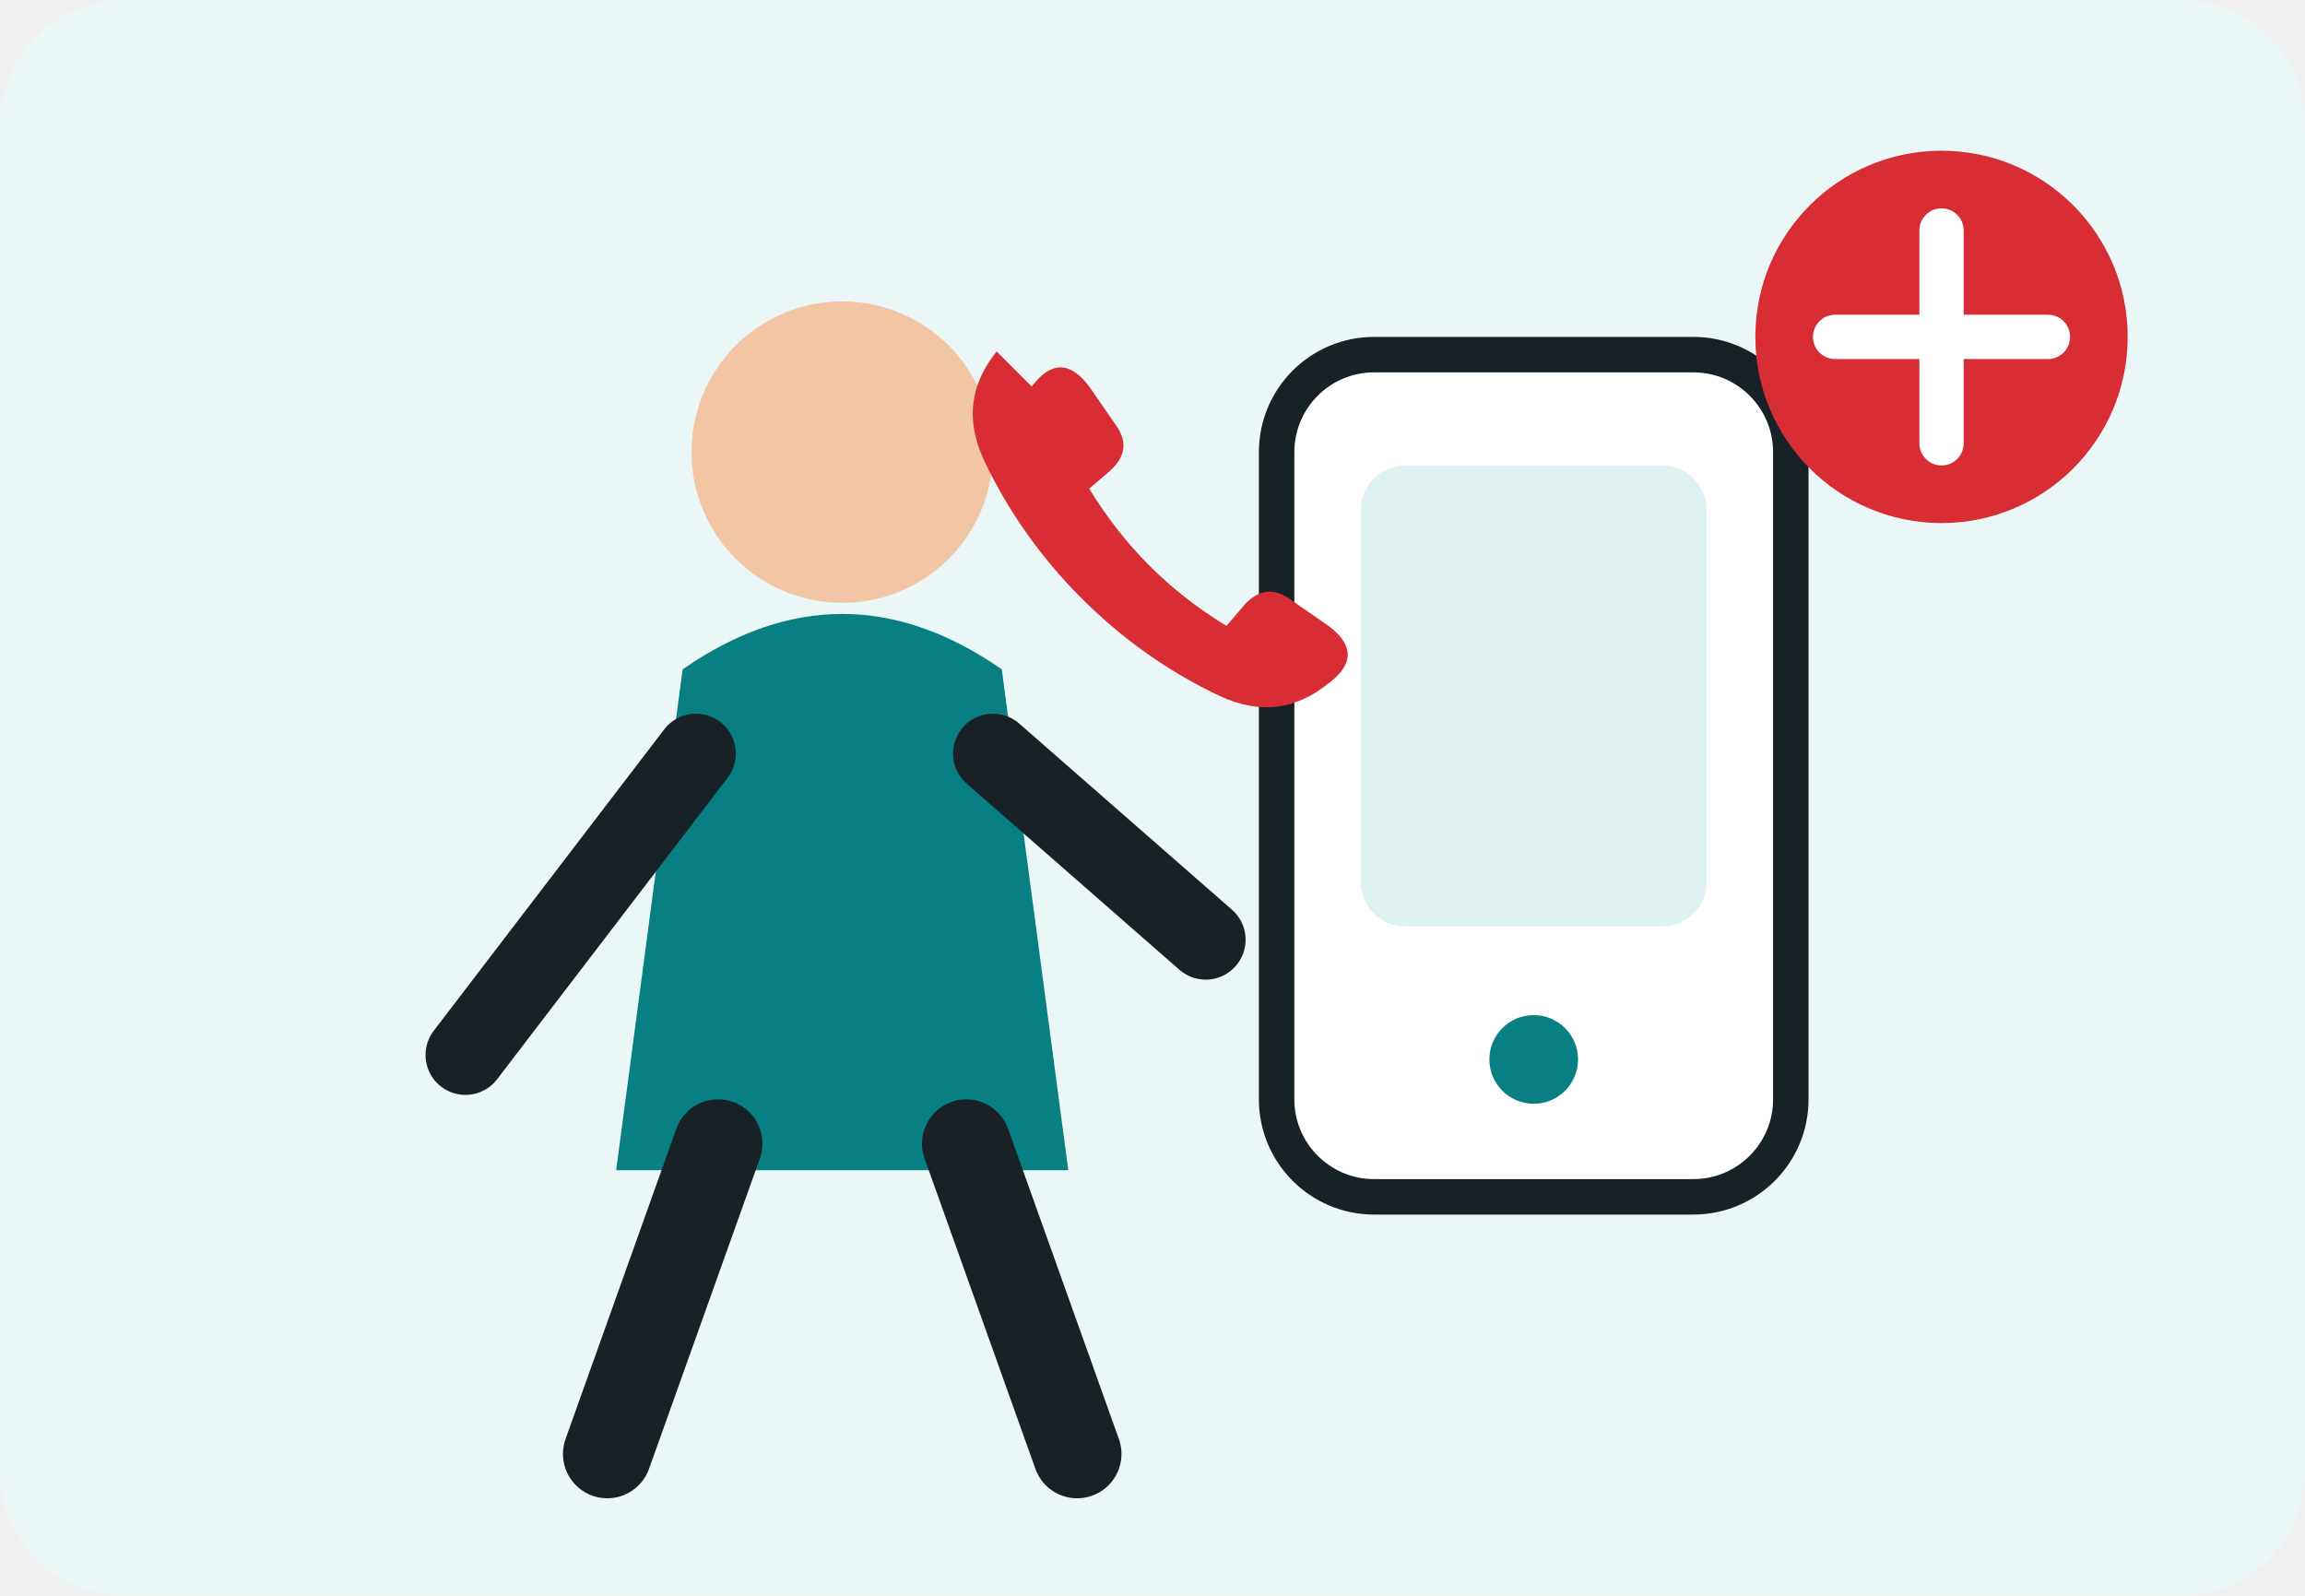
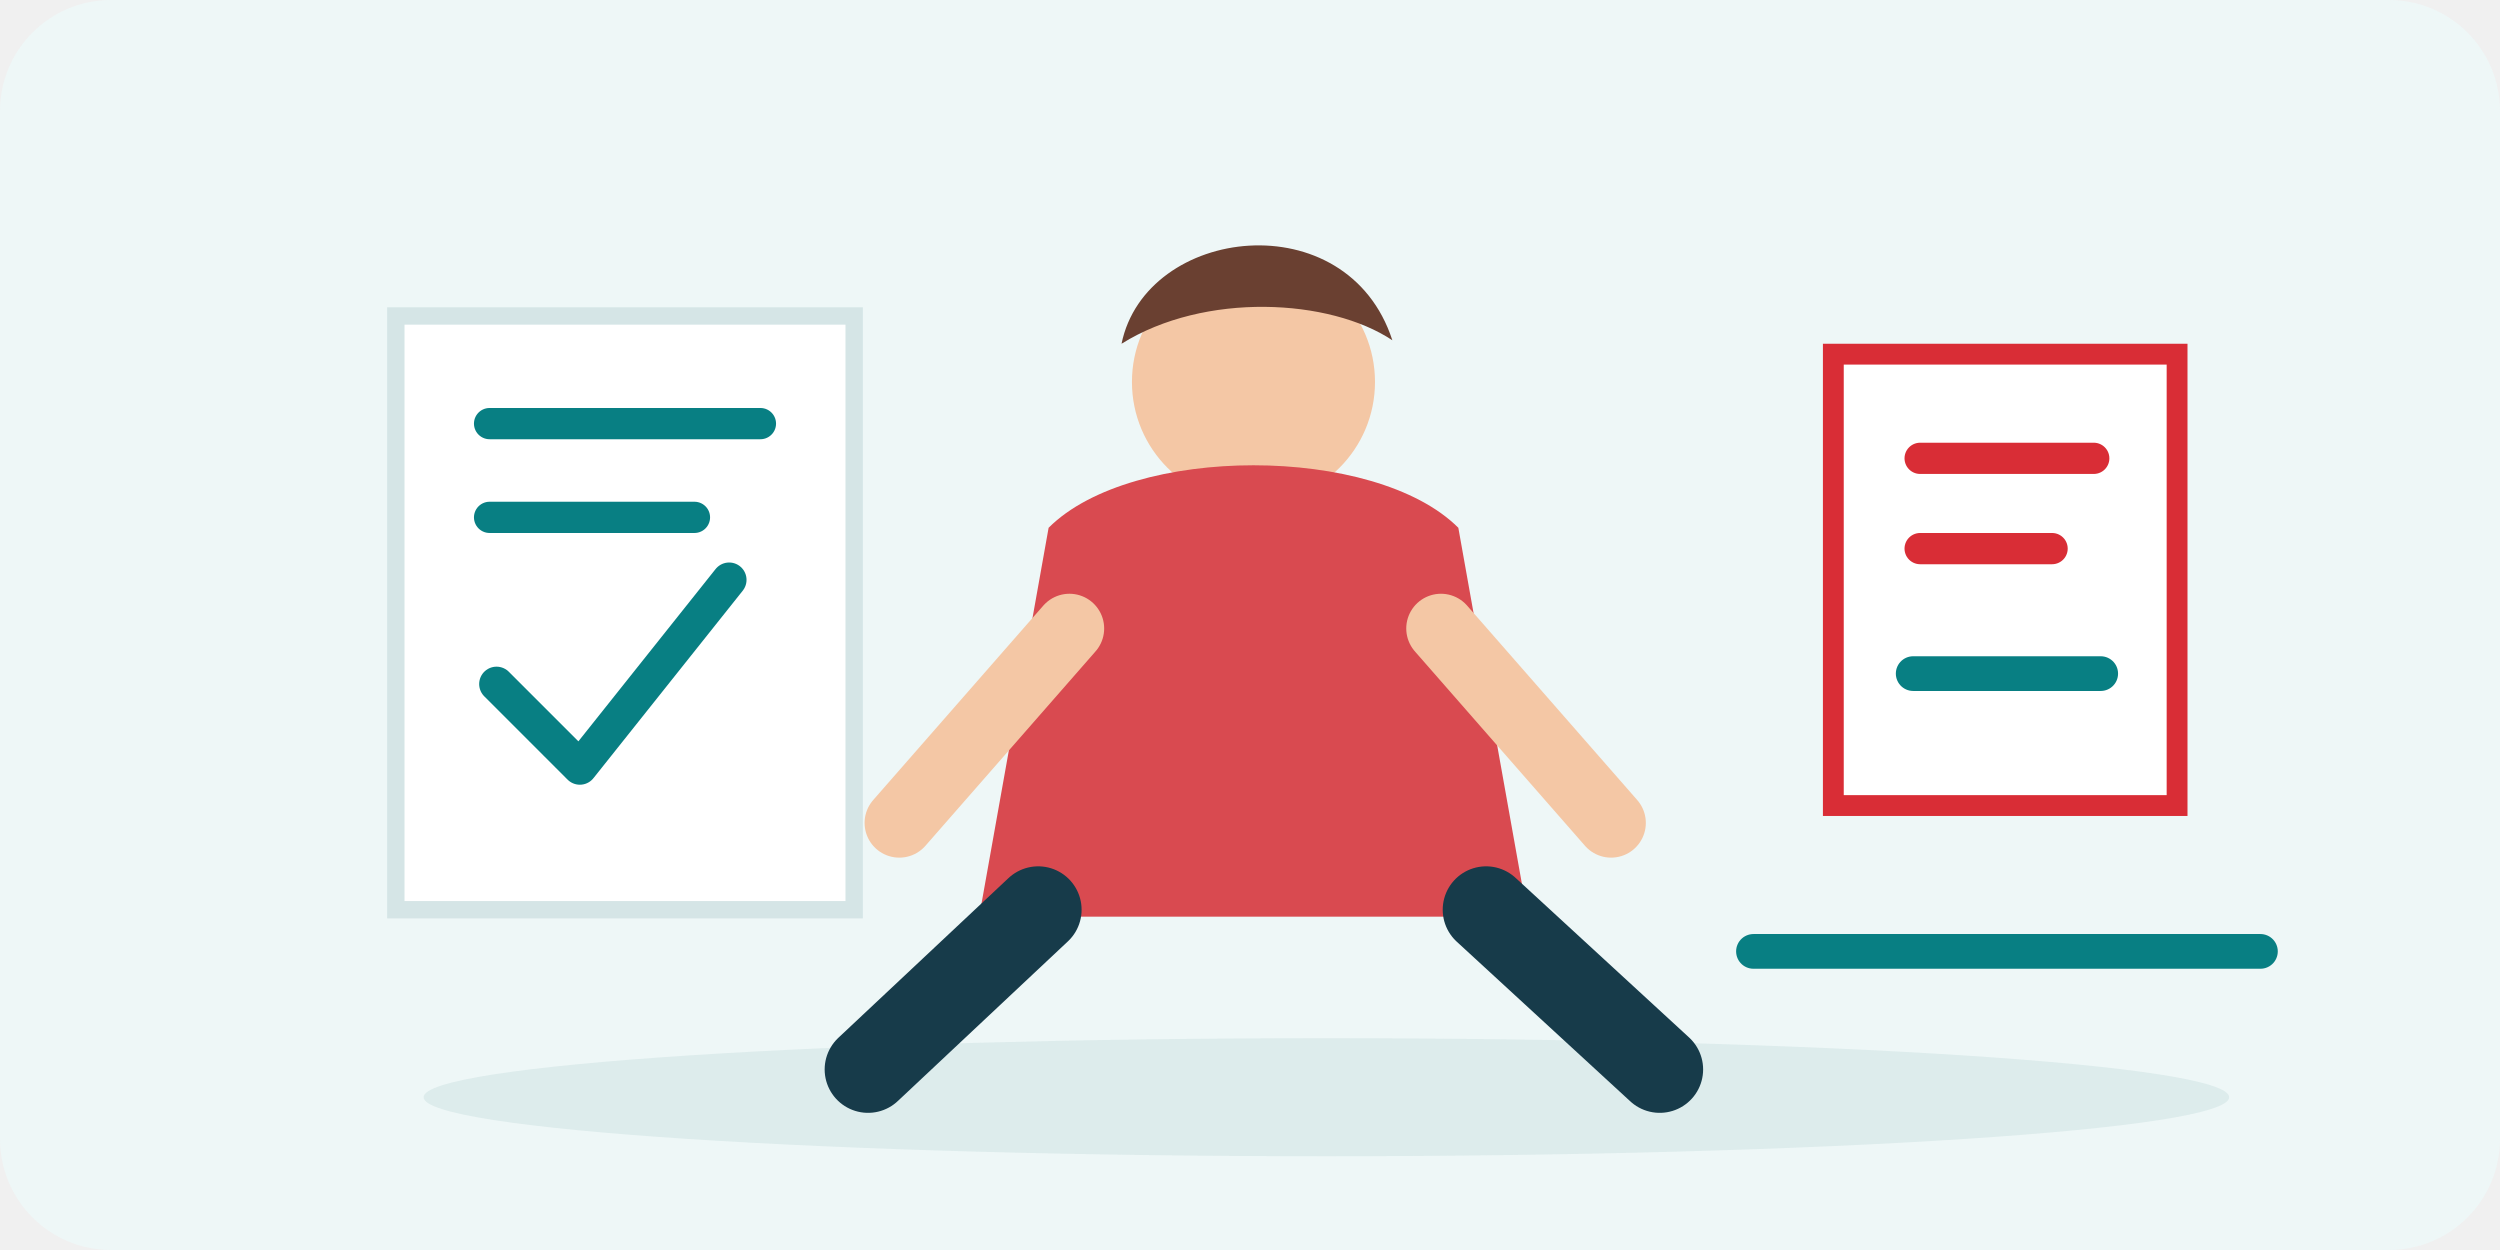
- <svg xmlns="http://www.w3.org/2000/svg" viewBox="0 0 520 360">
-   <rect width="520" height="360" rx="28" fill="#EAF7F6" />
-   <circle cx="190" cy="102" r="34" fill="#F2C6A5" />
-   <path d="M154 151q36-25 72 0l15 113H139z" fill="#087F83" />
-   <path d="M157 170l-52 68M224 170l48 42" stroke="#172126" stroke-width="18" stroke-linecap="round" />
-   <path d="M162 258l-25 70M218 258l25 70" stroke="#172126" stroke-width="20" stroke-linecap="round" />
-   <rect x="288" y="80" width="116" height="190" rx="22" fill="#FFF" stroke="#172126" stroke-width="8" />
-   <rect x="307" y="105" width="78" height="104" rx="10" fill="#DDF2F1" />
-   <circle cx="346" cy="239" r="10" fill="#087F83" />
-   <path d="M333 135c6-8 12-8 18 0l9 13c3 5 2 9-2 13l-7 6c11 18 25 32 43 43l6-7c4-4 8-5 13-2l13 9c8 6 8 12 0 18-10 8-21 10-34 4-32-15-59-42-74-74-6-13-4-24 4-34z" fill="#D92D36" transform="translate(-7 -10) scale(.72)" />
-   <circle cx="438" cy="76" r="42" fill="#D92D36" />
-   <path d="M438 52v48M414 76h48" stroke="#FFF" stroke-width="10" stroke-linecap="round" />
+ <svg xmlns="http://www.w3.org/2000/svg" viewBox="0 0 720 360">
+   <rect width="720" height="360" rx="32" fill="#EEF7F7" />
+   <ellipse cx="382" cy="316" rx="260" ry="17" fill="#DDECEC" />
+   <circle cx="361" cy="110" r="35" fill="#F4C7A5" />
+   <path d="M323 99c7-34 65-41 78-1-18-12-54-14-78 1z" fill="#6A4031" />
+   <path d="M302 152c24-24 94-24 118 0l20 112H282z" fill="#D94A50" />
+   <path d="M308 181l-49 56M415 181l49 56" stroke="#F4C7A5" stroke-width="20" stroke-linecap="round" />
+   <path d="M299 262l-49 46M428 262l50 46" stroke="#173B4A" stroke-width="25" stroke-linecap="round" />
+   <path d="M114 91h132v171H114z" rx="23" fill="#fff" stroke="#D5E5E6" stroke-width="5" />
+   <path d="M141 122h78M141 149h59" stroke="#087F83" stroke-width="9" stroke-linecap="round" />
+   <path d="M143 197l24 24 43-54" fill="none" stroke="#087F83" stroke-width="10" stroke-linecap="round" stroke-linejoin="round" />
+   <path d="M528 102h99v130h-99z" rx="21" fill="#fff" stroke="#D92D36" stroke-width="6" />
+   <path d="M553 132h50M553 158h38" stroke="#D92D36" stroke-width="9" stroke-linecap="round" />
+   <path d="M551 194h54" stroke="#087F83" stroke-width="10" stroke-linecap="round" />
+   <path d="M505 274h146" stroke="#087F83" stroke-width="10" stroke-linecap="round" />
</svg>
